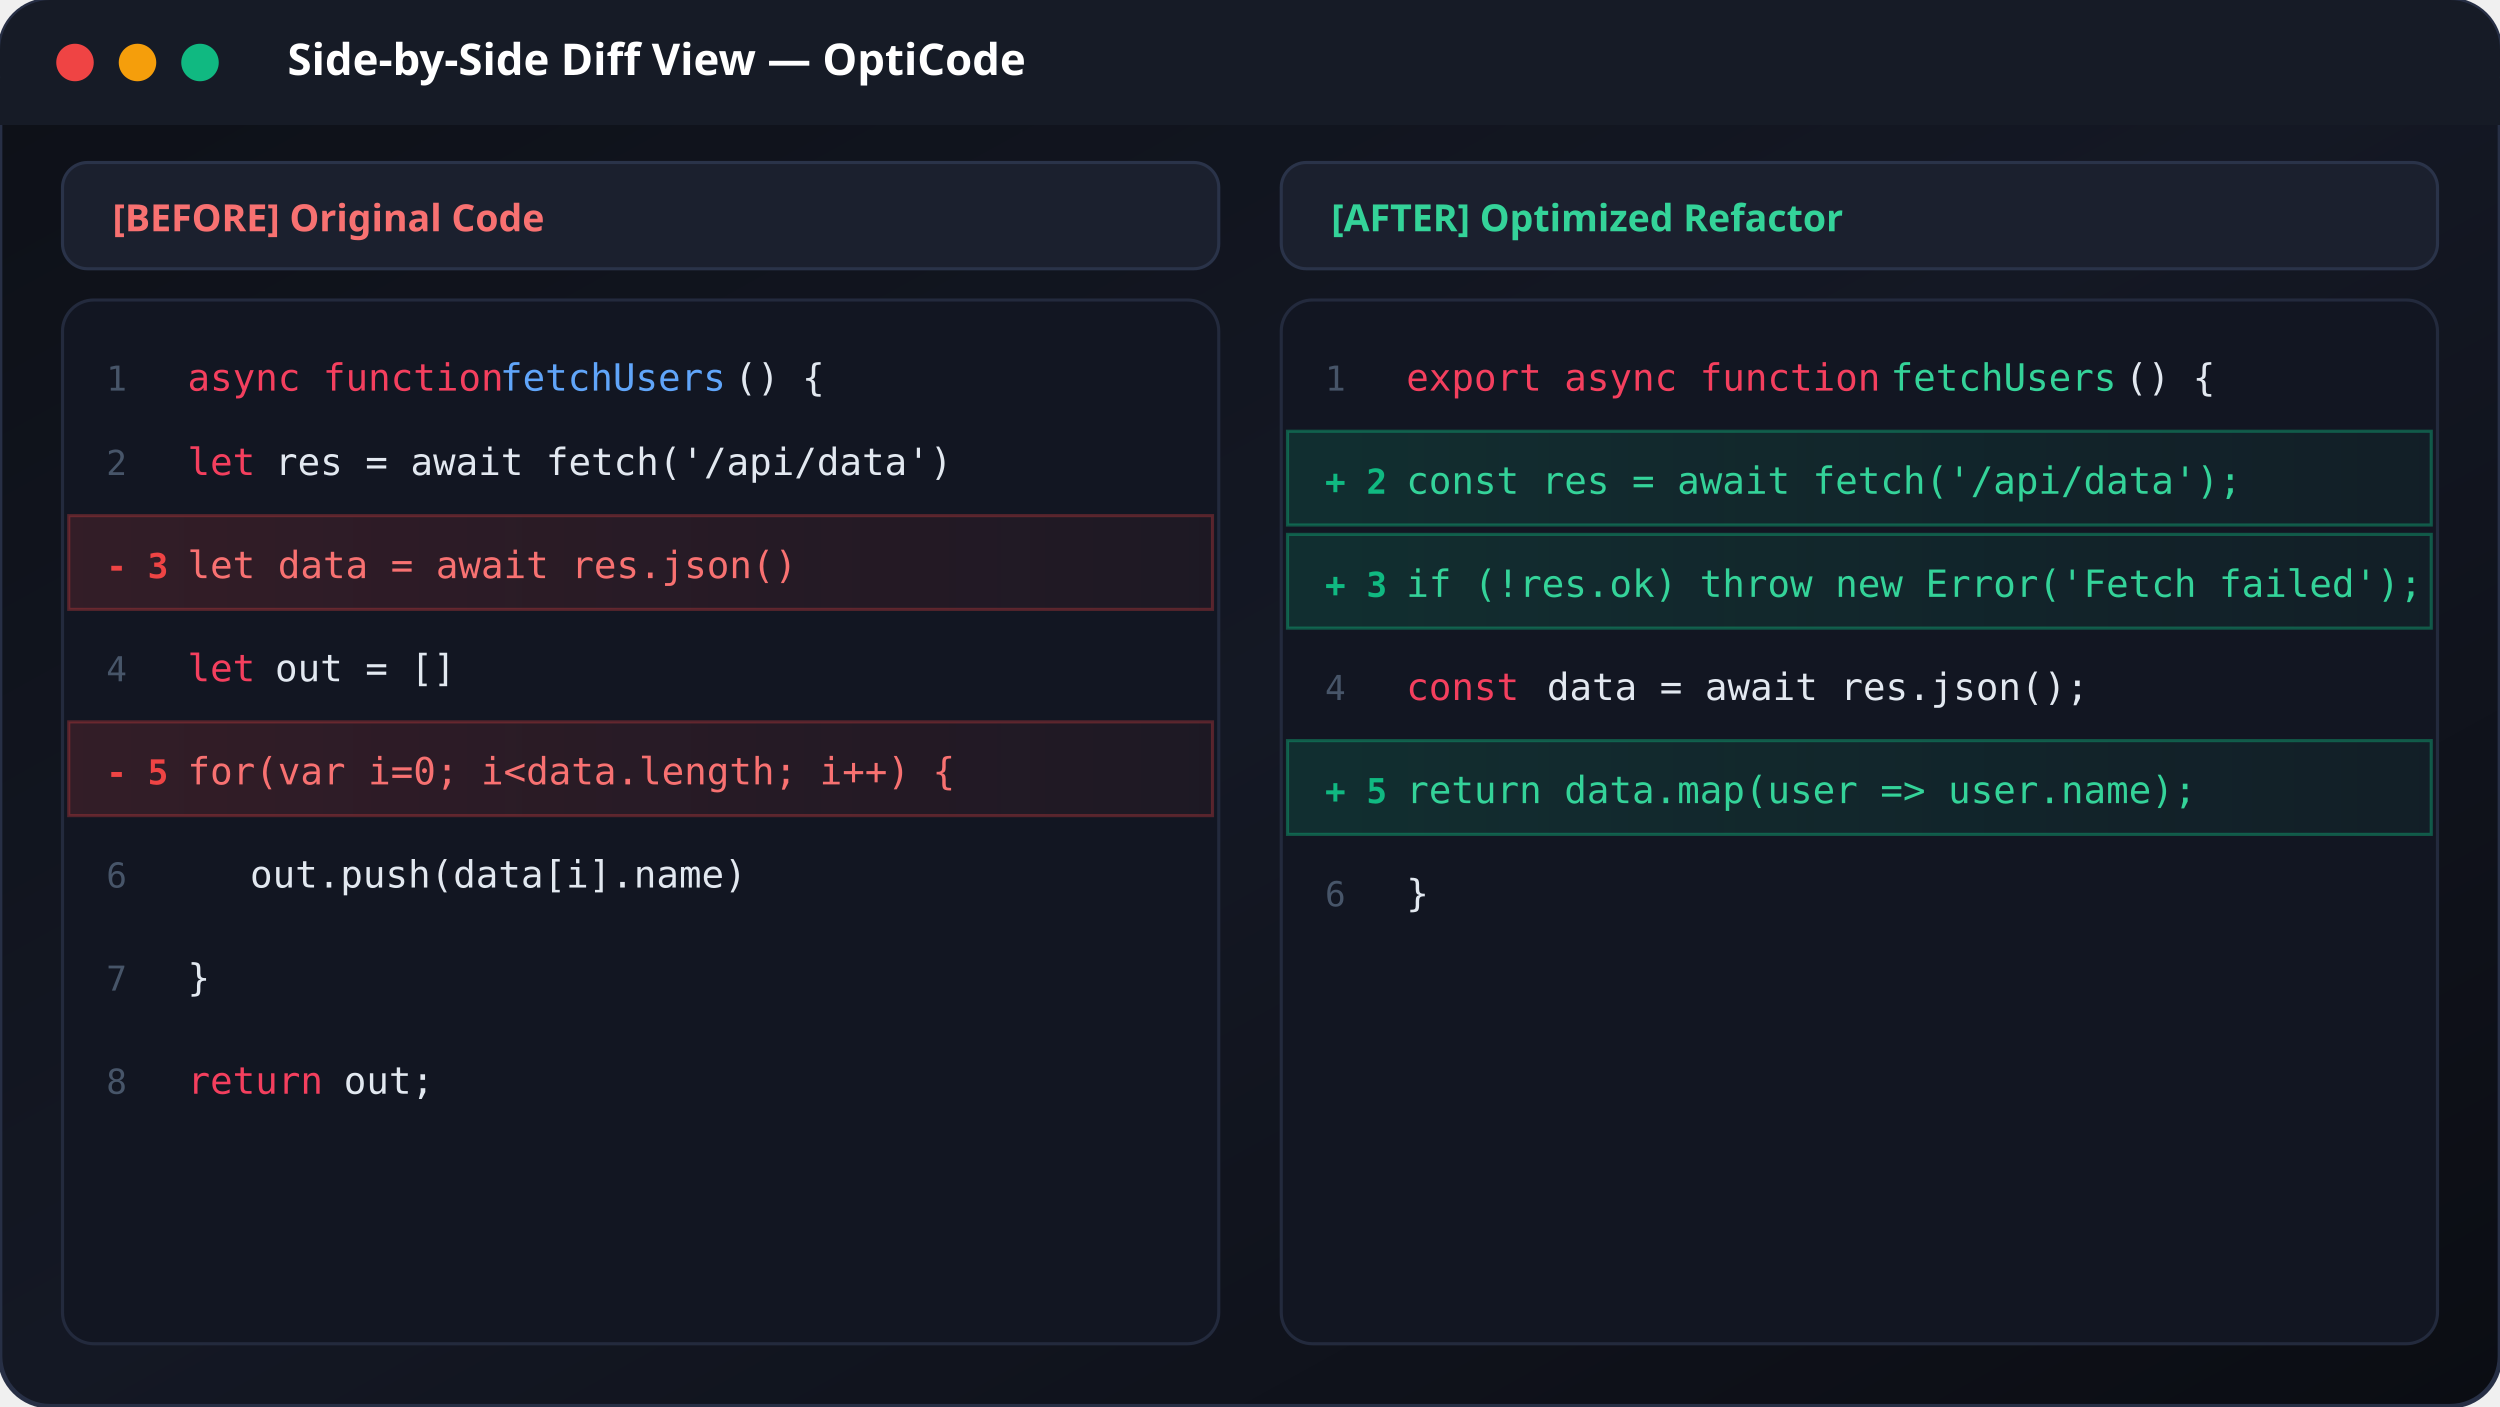
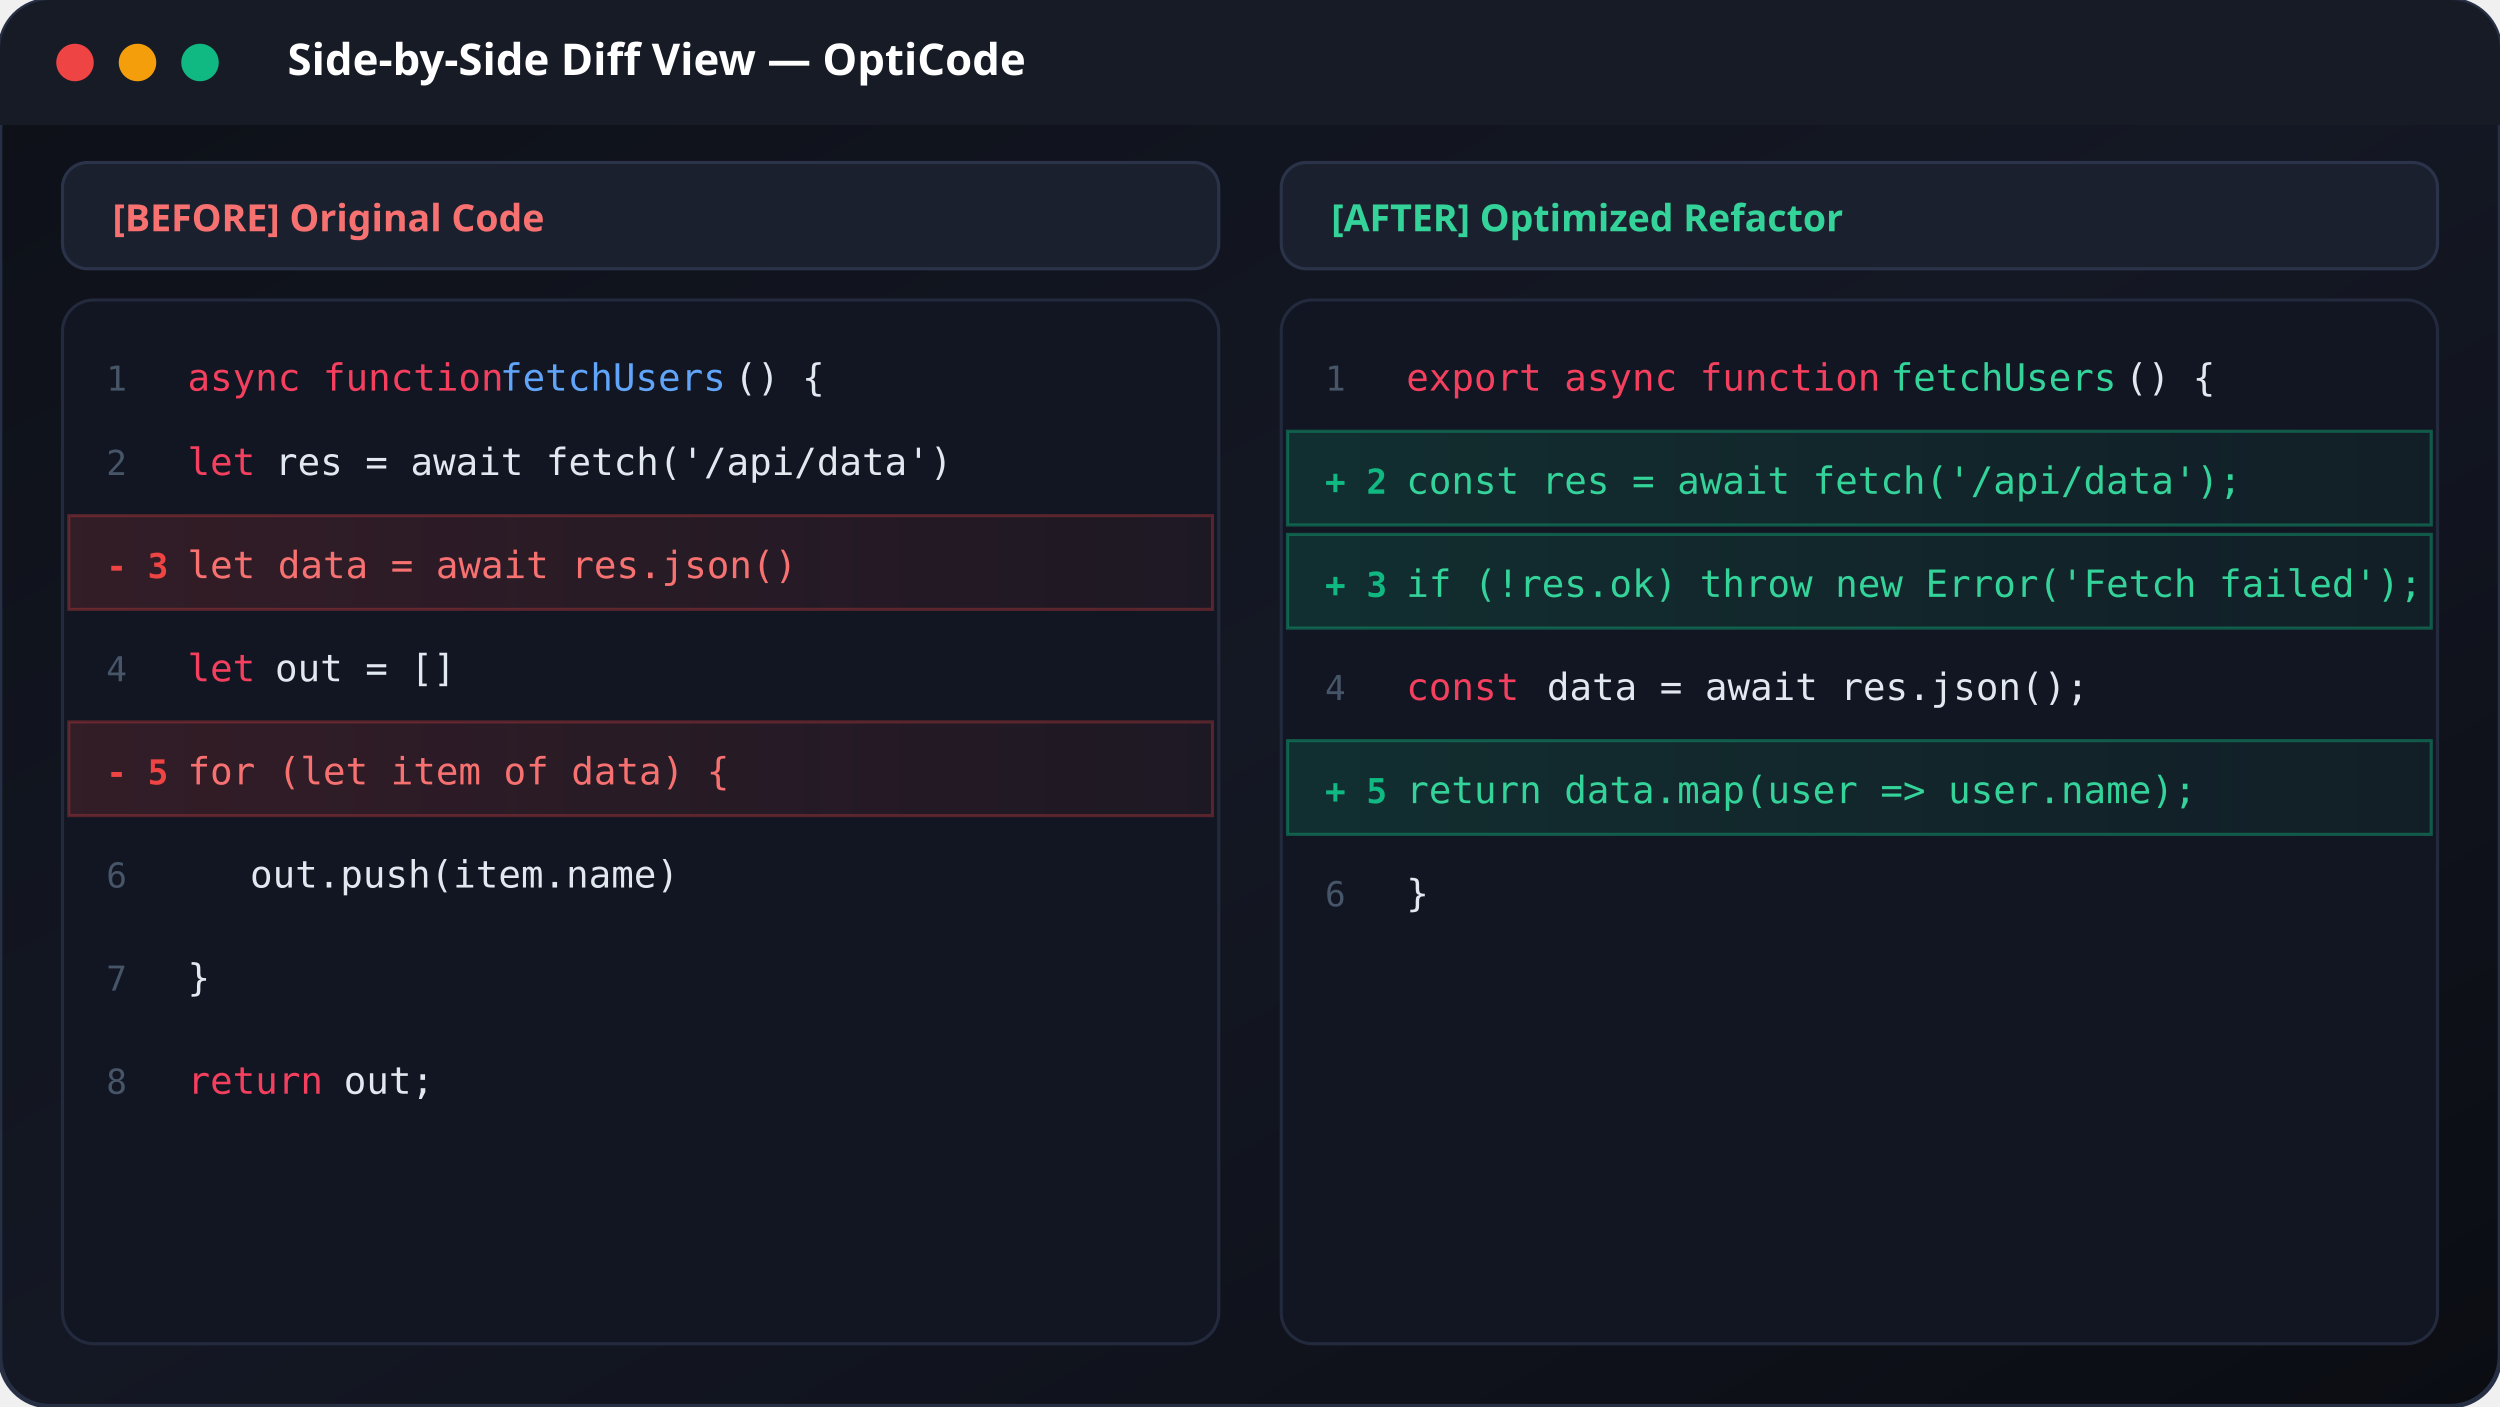
<svg xmlns="http://www.w3.org/2000/svg" viewBox="0 0 800 450" width="100%" height="100%">
  <defs>
    <linearGradient id="bgGrad" x1="0%" y1="0%" x2="100%" y2="100%">
      <stop offset="0%" stop-color="#0d1017" />
      <stop offset="50%" stop-color="#141824" />
      <stop offset="100%" stop-color="#0b0d13" />
    </linearGradient>
    <linearGradient id="diffRed" x1="0%" y1="0%" x2="100%" y2="0%">
      <stop offset="0%" stop-color="#ef4444" stop-opacity="0.15" />
      <stop offset="100%" stop-color="#ef4444" stop-opacity="0.05" />
    </linearGradient>
    <linearGradient id="diffGreen" x1="0%" y1="0%" x2="100%" y2="0%">
      <stop offset="0%" stop-color="#10b981" stop-opacity="0.15" />
      <stop offset="100%" stop-color="#10b981" stop-opacity="0.05" />
    </linearGradient>
  </defs>
  <rect width="800" height="450" rx="16" fill="url(#bgGrad)" stroke="#272f45" stroke-width="1.5" />
  <rect width="800" height="40" rx="16" fill="#161b26" />
  <rect y="25" width="800" height="15" fill="#161b26" />
  <circle cx="24" cy="20" r="6" fill="#ef4444" />
  <circle cx="44" cy="20" r="6" fill="#f59e0b" />
  <circle cx="64" cy="20" r="6" fill="#10b981" />
  <text x="92" y="24" fill="#ffffff" font-family="system-ui, sans-serif" font-weight="800" font-size="14">Side-by-Side Diff View — OptiCode</text>
  <rect x="20" y="52" width="370" height="34" rx="8" fill="#1b202e" stroke="#2a3349" stroke-width="1" />
  <text x="36" y="74" fill="#f87171" font-family="system-ui, sans-serif" font-weight="700" font-size="12">[BEFORE] Original Code</text>
  <rect x="410" y="52" width="370" height="34" rx="8" fill="#1b202e" stroke="#2a3349" stroke-width="1" />
  <text x="426" y="74" fill="#34d399" font-family="system-ui, sans-serif" font-weight="700" font-size="12">[AFTER] Optimized Refactor</text>
  <rect x="20" y="96" width="370" height="334" rx="10" fill="#121622" stroke="#232a3d" stroke-width="1" />
  <text x="34" y="125" fill="#475569" font-family="monospace" font-size="11">1</text>
  <text x="60" y="125" fill="#f43f5e" font-family="Consolas, monospace" font-size="12">async function</text>
  <text x="160" y="125" fill="#60a5fa" font-family="Consolas, monospace" font-size="12">fetchUsers</text>
  <text x="235" y="125" fill="#e2e8f0" font-family="Consolas, monospace" font-size="12">() {</text>
  <text x="34" y="152" fill="#475569" font-family="monospace" font-size="11">2</text>
  <text x="60" y="152" fill="#f43f5e" font-family="Consolas, monospace" font-size="12">let</text>
  <text x="88" y="152" fill="#e2e8f0" font-family="Consolas, monospace" font-size="12">res = await fetch('/api/data')</text>
  <rect x="22" y="165" width="366" height="30" fill="url(#diffRed)" stroke="#ef4444" stroke-opacity="0.3" stroke-width="1" />
  <text x="34" y="185" fill="#ef4444" font-family="monospace" font-weight="bold" font-size="11">- 3</text>
  <text x="60" y="185" fill="#f87171" font-family="Consolas, monospace" font-size="12">let data = await res.json()</text>
  <text x="34" y="218" fill="#475569" font-family="monospace" font-size="11">4</text>
  <text x="60" y="218" fill="#f43f5e" font-family="Consolas, monospace" font-size="12">let</text>
  <text x="88" y="218" fill="#e2e8f0" font-family="Consolas, monospace" font-size="12">out = []</text>
  <rect x="22" y="231" width="366" height="30" fill="url(#diffRed)" stroke="#ef4444" stroke-opacity="0.3" stroke-width="1" />
  <text x="34" y="251" fill="#ef4444" font-family="monospace" font-weight="bold" font-size="11">- 5</text>
-   <text x="60" y="251" fill="#f87171" font-family="Consolas, monospace" font-size="12">for(var i=0; i&lt;data.length; i++) {</text>
+   <text x="60" y="251" fill="#f87171" font-family="Consolas, monospace" font-size="12">for (let item of data) {</text>
  <text x="34" y="284" fill="#475569" font-family="monospace" font-size="11">6</text>
-   <text x="80" y="284" fill="#e2e8f0" font-family="Consolas, monospace" font-size="12">out.push(data[i].name)</text>
+   <text x="80" y="284" fill="#e2e8f0" font-family="Consolas, monospace" font-size="12">out.push(item.name)</text>
  <text x="34" y="317" fill="#475569" font-family="monospace" font-size="11">7</text>
  <text x="60" y="317" fill="#e2e8f0" font-family="Consolas, monospace" font-size="12">}</text>
  <text x="34" y="350" fill="#475569" font-family="monospace" font-size="11">8</text>
  <text x="60" y="350" fill="#f43f5e" font-family="Consolas, monospace" font-size="12">return</text>
  <text x="110" y="350" fill="#e2e8f0" font-family="Consolas, monospace" font-size="12">out;</text>
  <rect x="410" y="96" width="370" height="334" rx="10" fill="#121622" stroke="#232a3d" stroke-width="1" />
  <text x="424" y="125" fill="#475569" font-family="monospace" font-size="11">1</text>
  <text x="450" y="125" fill="#f43f5e" font-family="Consolas, monospace" font-size="12">export async function</text>
  <text x="605" y="125" fill="#34d399" font-family="Consolas, monospace" font-size="12">fetchUsers</text>
  <text x="680" y="125" fill="#e2e8f0" font-family="Consolas, monospace" font-size="12">() {</text>
  <rect x="412" y="138" width="366" height="30" fill="url(#diffGreen)" stroke="#10b981" stroke-opacity="0.4" stroke-width="1" />
  <text x="424" y="158" fill="#10b981" font-family="monospace" font-weight="bold" font-size="11">+ 2</text>
  <text x="450" y="158" fill="#34d399" font-family="Consolas, monospace" font-size="12">const res = await fetch('/api/data');</text>
  <rect x="412" y="171" width="366" height="30" fill="url(#diffGreen)" stroke="#10b981" stroke-opacity="0.4" stroke-width="1" />
  <text x="424" y="191" fill="#10b981" font-family="monospace" font-weight="bold" font-size="11">+ 3</text>
  <text x="450" y="191" fill="#34d399" font-family="Consolas, monospace" font-size="12">if (!res.ok) throw new Error('Fetch failed');</text>
  <text x="424" y="224" fill="#475569" font-family="monospace" font-size="11">4</text>
  <text x="450" y="224" fill="#f43f5e" font-family="Consolas, monospace" font-size="12">const</text>
  <text x="495" y="224" fill="#e2e8f0" font-family="Consolas, monospace" font-size="12">data = await res.json();</text>
  <rect x="412" y="237" width="366" height="30" fill="url(#diffGreen)" stroke="#10b981" stroke-opacity="0.4" stroke-width="1" />
  <text x="424" y="257" fill="#10b981" font-family="monospace" font-weight="bold" font-size="11">+ 5</text>
  <text x="450" y="257" fill="#34d399" font-family="Consolas, monospace" font-size="12">return data.map(user =&gt; user.name);</text>
  <text x="424" y="290" fill="#475569" font-family="monospace" font-size="11">6</text>
  <text x="450" y="290" fill="#e2e8f0" font-family="Consolas, monospace" font-size="12">}</text>
</svg>
